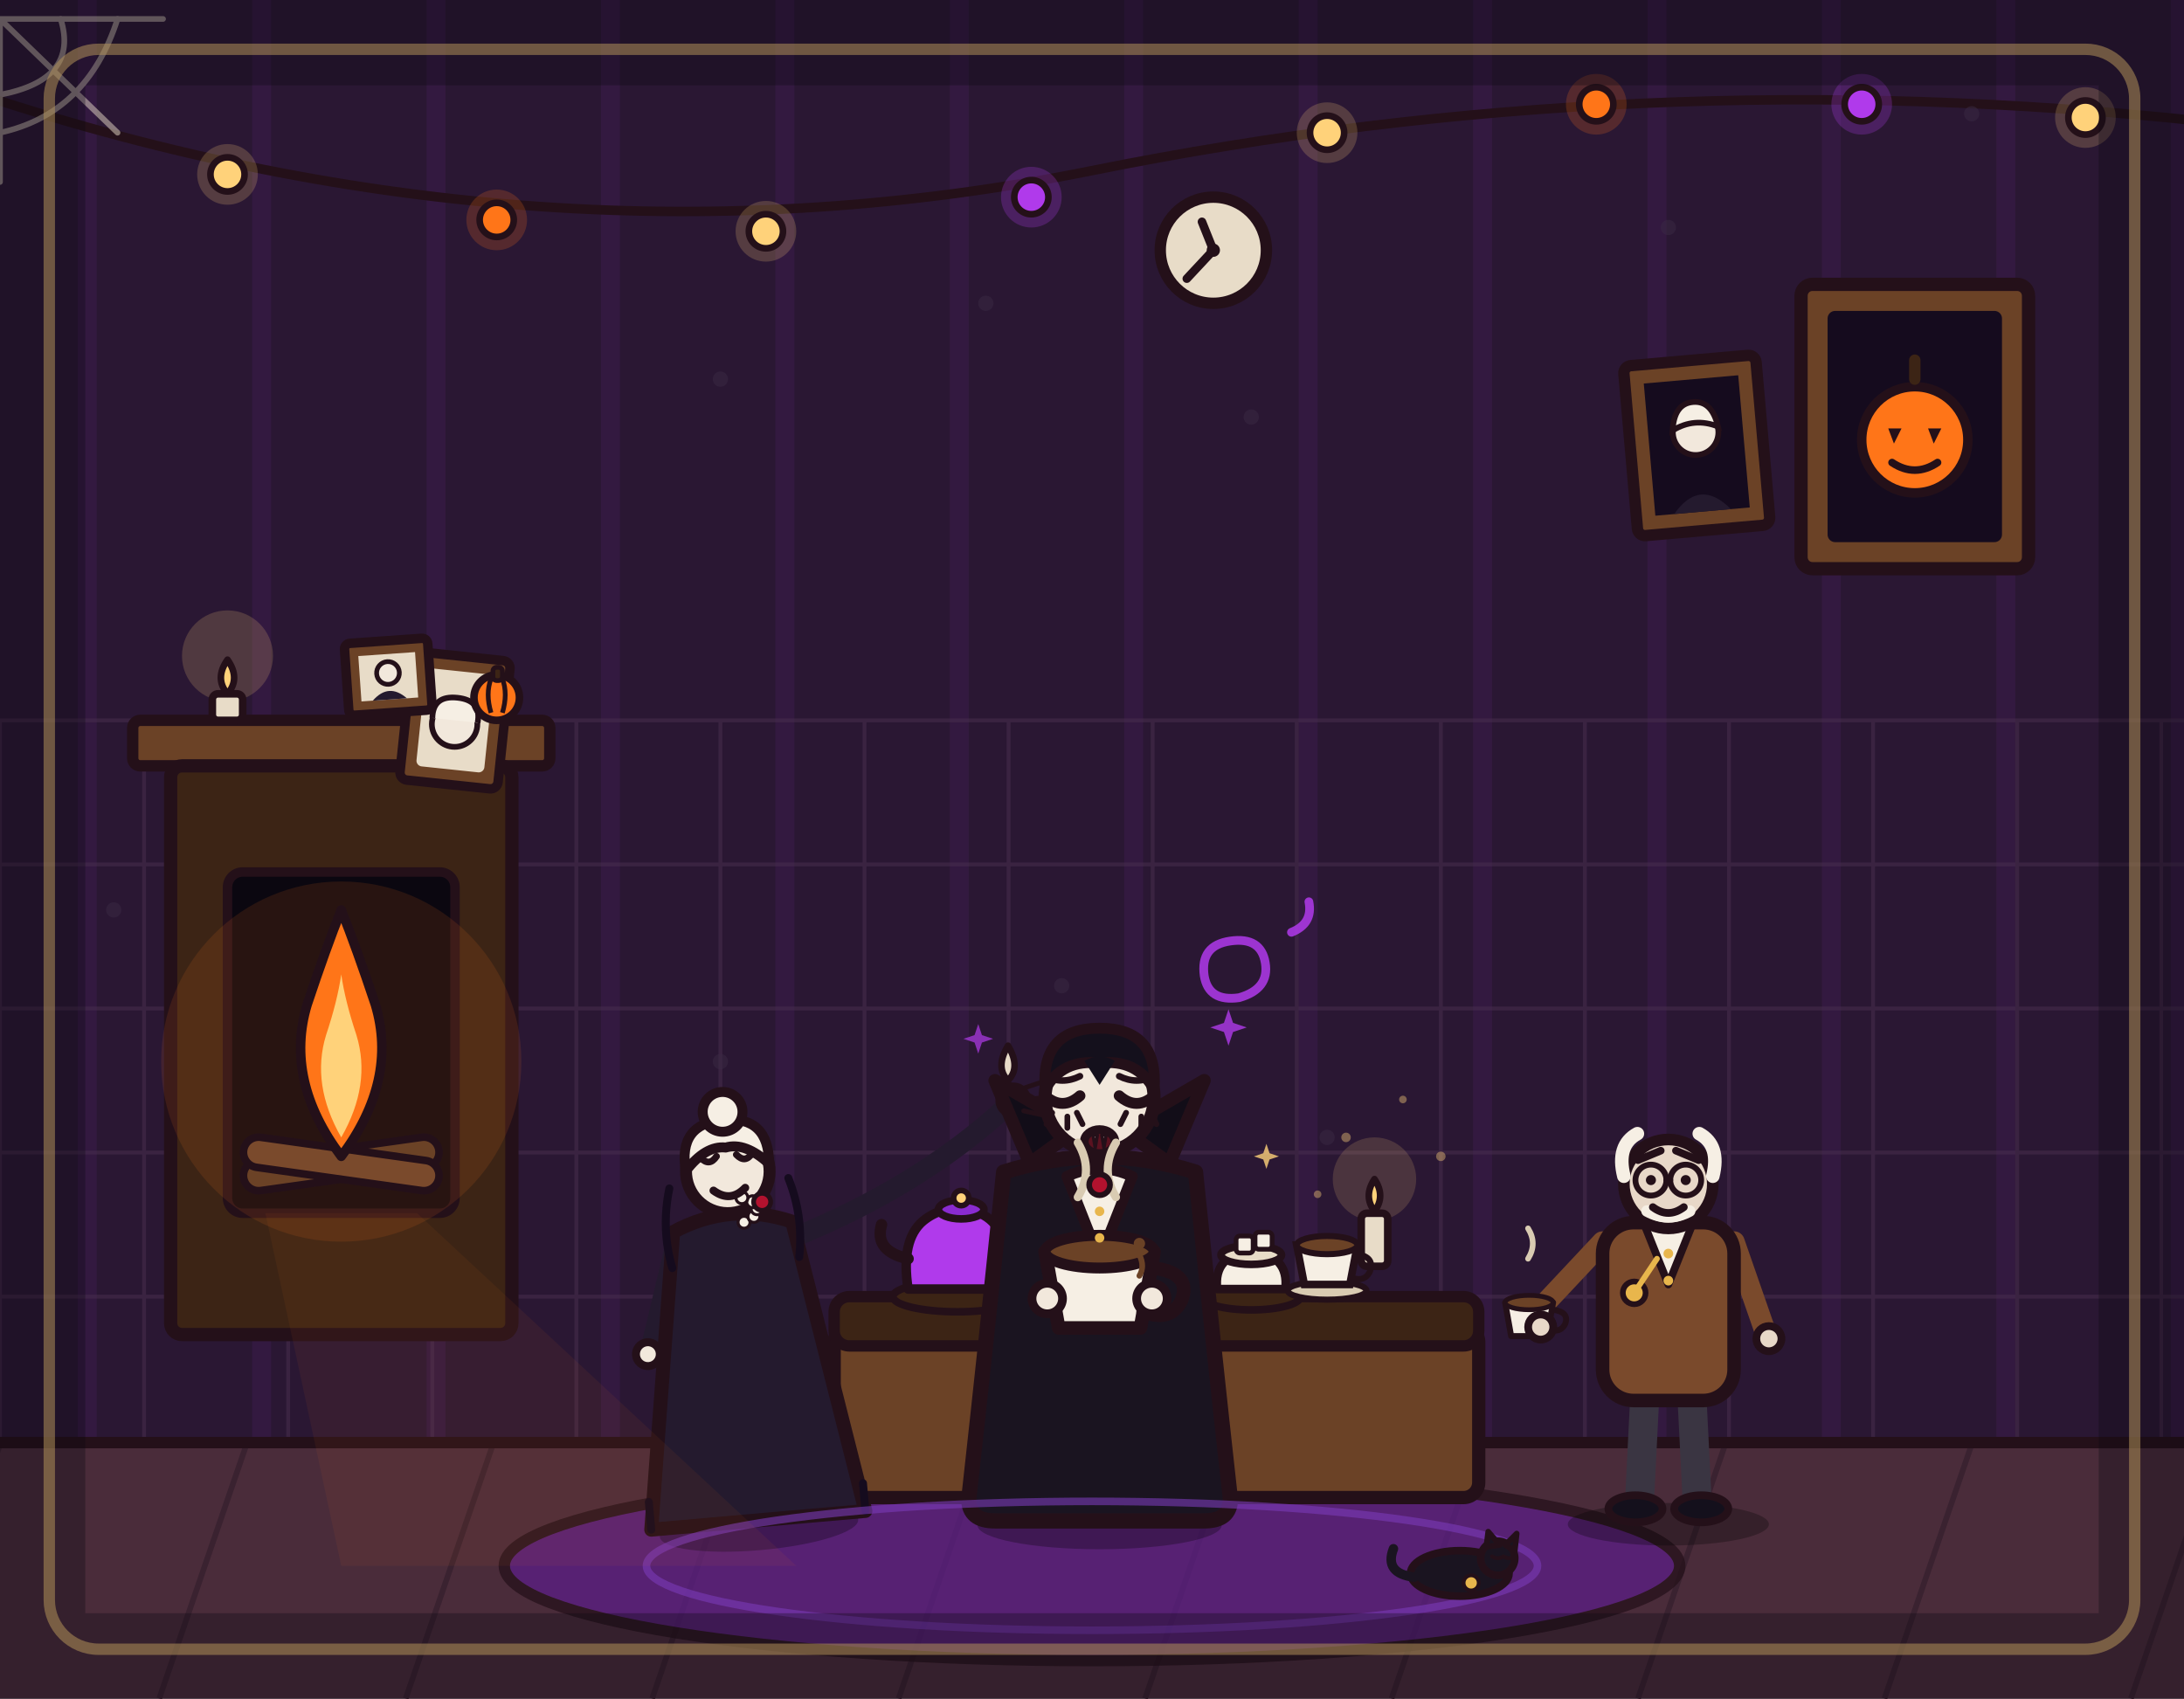
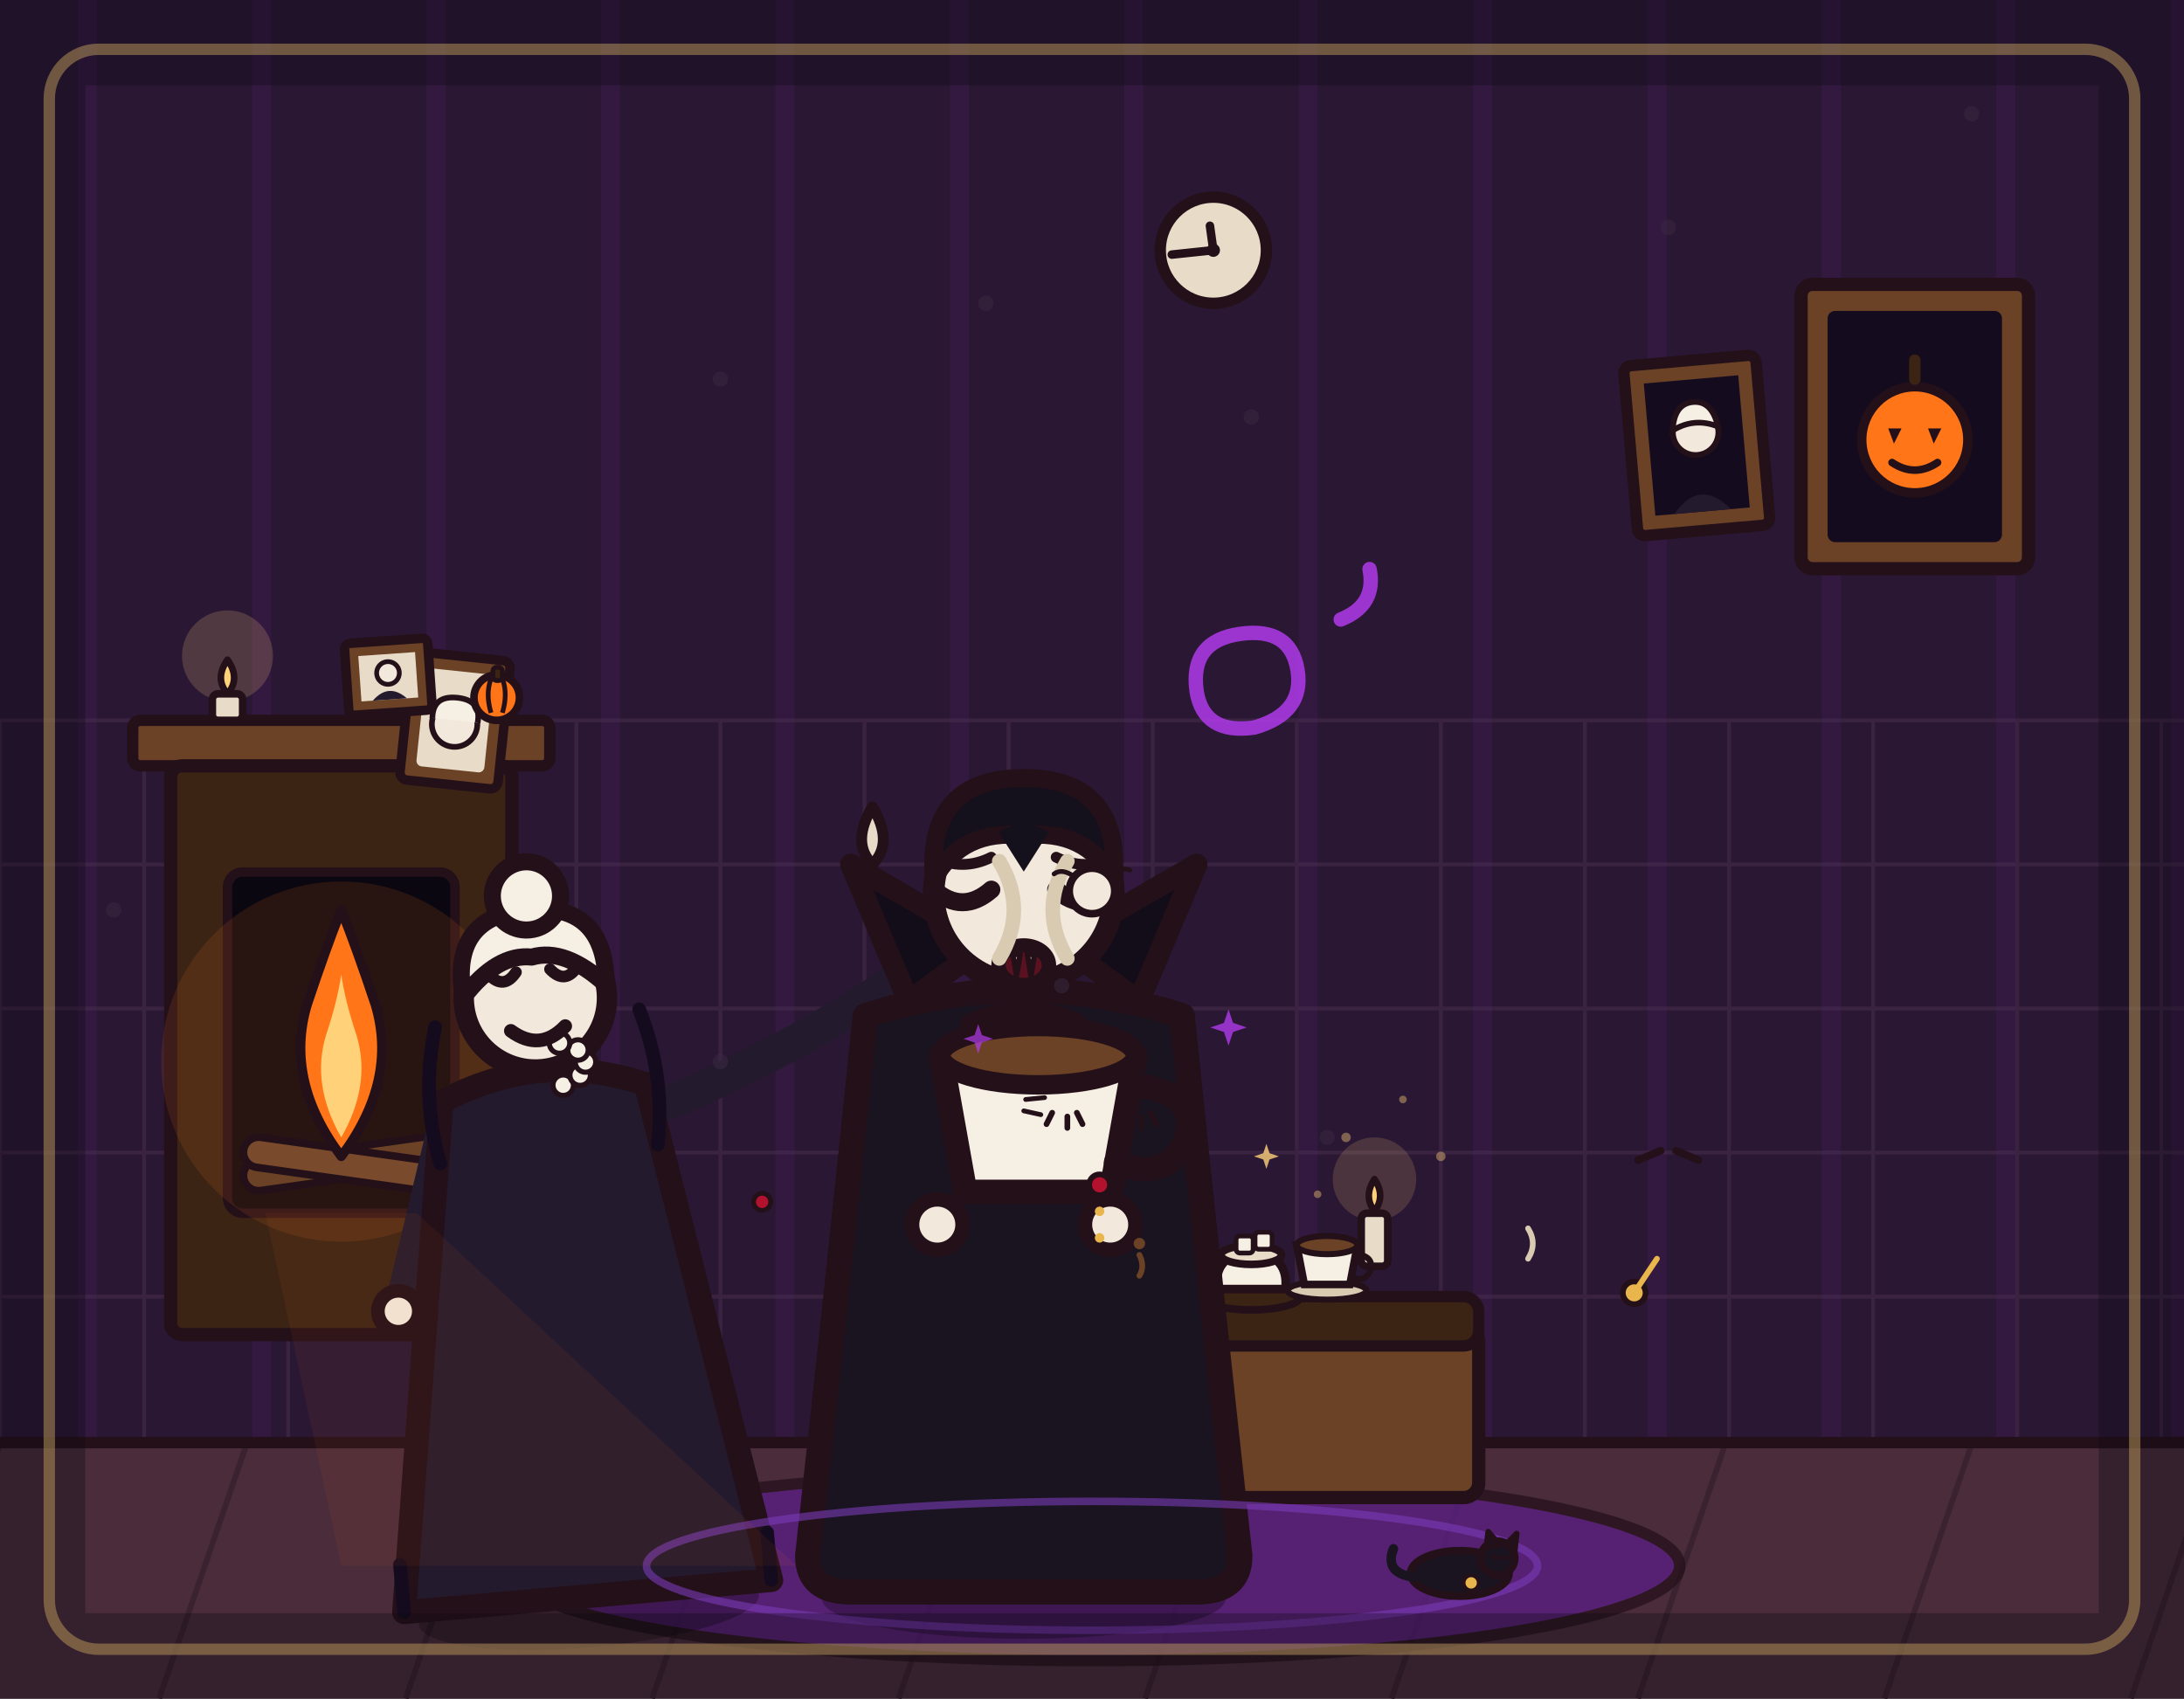
<svg xmlns="http://www.w3.org/2000/svg" viewBox="0 0 1152 896" width="1152" height="896">
  <rect x="0" y="0" width="1152" height="896" fill="#2a1733" />
  <path d="M46 0V762M138 0V762M230 0V762M322 0V762M414 0V762M506 0V762M598 0V762M690 0V762M782 0V762M874 0V762M966 0V762M1058 0V762M1150 0V762" stroke="#b03aeb" stroke-width="10" opacity=".07" fill="none" />
  <path d="M0 380V762M76 380V762M152 380V762M228 380V762M304 380V762M380 380V762M456 380V762M532 380V762M608 380V762M684 380V762M760 380V762M836 380V762M912 380V762M988 380V762M1064 380V762M1140 380V762M0 380H1152M0 456H1152M0 532H1152M0 608H1152M0 684H1152M0 760H1152" stroke="#4a3050" stroke-width="2" opacity=".5" fill="none" />
-   <path d="M-10 50 Q288 148 576 90 Q864 32 1162 64" fill="none" stroke="#241019" stroke-width="5" stroke-linecap="round" />
-   <circle cx="120" cy="92" r="16" fill="#ffd27a" opacity=".2" />
-   <circle cx="120" cy="92" r="9" fill="#ffd27a" stroke="#241019" stroke-width="3.5" />
-   <circle cx="262" cy="116" r="16" fill="#ff7518" opacity=".2" />
-   <circle cx="262" cy="116" r="9" fill="#ff7518" stroke="#241019" stroke-width="3.5" />
-   <circle cx="404" cy="122" r="16" fill="#ffd27a" opacity=".2" />
-   <circle cx="404" cy="122" r="9" fill="#ffd27a" stroke="#241019" stroke-width="3.5" />
-   <circle cx="544" cy="104" r="16" fill="#b03aeb" opacity=".25" />
-   <circle cx="544" cy="104" r="9" fill="#b03aeb" stroke="#241019" stroke-width="3.5" />
-   <circle cx="700" cy="70" r="16" fill="#ffd27a" opacity=".2" />
-   <circle cx="700" cy="70" r="9" fill="#ffd27a" stroke="#241019" stroke-width="3.5" />
-   <circle cx="842" cy="55" r="16" fill="#ff7518" opacity=".2" />
-   <circle cx="842" cy="55" r="9" fill="#ff7518" stroke="#241019" stroke-width="3.5" />
-   <circle cx="982" cy="55" r="16" fill="#b03aeb" opacity=".25" />
-   <circle cx="982" cy="55" r="9" fill="#b03aeb" stroke="#241019" stroke-width="3.5" />
-   <circle cx="1100" cy="62" r="16" fill="#ffd27a" opacity=".2" />
-   <circle cx="1100" cy="62" r="9" fill="#ffd27a" stroke="#241019" stroke-width="3.5" />
  <g>
    <rect x="950" y="150" width="120" height="150" rx="6" fill="#6b4226" stroke="#241019" stroke-width="7" stroke-linejoin="round" />
    <rect x="964" y="164" width="92" height="122" rx="4" fill="#150b1e" />
    <circle cx="1010" cy="232" r="28" fill="#ff7518" stroke="#241019" stroke-width="5" />
    <path d="M1010 200 L1010 190" stroke="#3c2415" stroke-width="6" stroke-linecap="round" />
    <path d="M996 226 L1003 226 L999 234 Z" fill="#241019" />
    <path d="M1017 226 L1024 226 L1020 234 Z" fill="#241019" />
    <path d="M998 244 Q1010 252 1022 244" fill="none" stroke="#241019" stroke-width="4" stroke-linecap="round" />
  </g>
  <g>
    <rect x="70" y="380" width="220" height="24" rx="4" fill="#6b4226" stroke="#241019" stroke-width="6" stroke-linejoin="round" />
    <rect x="90" y="404" width="180" height="300" rx="6" fill="#3c2415" stroke="#241019" stroke-width="7" stroke-linejoin="round" />
    <rect x="120" y="460" width="120" height="180" rx="8" fill="#0b0710" stroke="#241019" stroke-width="5" stroke-linejoin="round" />
    <circle cx="180" cy="560" r="95" fill="#ff7518" opacity=".12" />
    <rect x="128" y="606" width="104" height="16" rx="8" fill="#6b4226" stroke="#241019" stroke-width="4" transform="rotate(-8 180 614)" />
    <rect x="128" y="606" width="104" height="16" rx="8" fill="#7a4a2c" stroke="#241019" stroke-width="4" transform="rotate(8 180 614)" />
    <path d="M180 610 Q150 570 162 530 Q172 500 180 480 Q188 500 198 530 Q210 570 180 610 Z" fill="#ff7518" stroke="#241019" stroke-width="5" stroke-linejoin="round" />
    <path d="M180 600 Q164 572 172 546 Q178 528 180 514 Q182 528 188 546 Q196 572 180 600 Z" fill="#ffd27a" />
    <g transform="translate(120 380)">
      <circle cx="0" cy="-34" r="24" fill="#ffd27a" opacity=".18" />
      <rect x="-8" y="-14" width="16" height="14" rx="3" fill="#e8dcc8" stroke="#241019" stroke-width="4" />
      <path d="M0 -32 Q7 -22 0 -14 Q-7 -22 0 -32 Z" fill="#ffd27a" stroke="#241019" stroke-width="3.5" stroke-linejoin="round" />
    </g>
    <g transform="translate(240 380) rotate(6)">
      <rect x="-26" y="-34" width="52" height="68" rx="4" fill="#6b4226" stroke="#241019" stroke-width="5" stroke-linejoin="round" />
      <rect x="-18" y="-26" width="36" height="52" rx="3" fill="#e8dcc8" />
      <circle cx="0" cy="2" r="12" fill="#f2e8dc" stroke="#241019" stroke-width="3" />
      <path d="M-12 0 Q-13 -12 0 -12 Q13 -12 12 0" fill="#f6efe4" stroke="#241019" stroke-width="3" />
    </g>
  </g>
  <rect x="0" y="760" width="1152" height="136" fill="#4a2c3a" />
  <path d="M0 762 L-46 896M130 762 L84 896M260 762 L214 896M390 762 L344 896M520 762 L474 896M650 762 L604 896M780 762 L734 896M910 762 L864 896M1040 762 L994 896M1170 762 L1124 896" stroke="#3a2230" stroke-width="3" fill="none" />
  <line x1="0" y1="761" x2="1152" y2="761" stroke="#241019" stroke-width="6" stroke-linecap="round" />
  <ellipse cx="576" cy="826" rx="310" ry="50" fill="#5b1e86" stroke="#241019" stroke-width="6" stroke-linejoin="round" opacity=".75" />
  <rect x="440" y="700" width="340" height="90" rx="8" fill="#6b4226" stroke="#241019" stroke-width="7" stroke-linejoin="round" />
  <rect x="440" y="684" width="340" height="26" rx="8" fill="#3c2415" stroke="#241019" stroke-width="6" stroke-linejoin="round" />
  <g transform="translate(505 660)">
    <ellipse cx="0" cy="24" rx="34" ry="8" fill="#3c2415" stroke="#241019" stroke-width="4" />
    <path d="M-26 20 Q-30 -6 -18 -16 Q-8 -24 4 -22 Q22 -20 26 0 Q28 14 20 20 Z" fill="#b03aeb" stroke="#241019" stroke-width="5" stroke-linejoin="round" />
    <path d="M-26 4 Q-44 0 -40 -14" fill="none" stroke="#241019" stroke-width="6" stroke-linecap="round" />
    <path d="M26 2 Q40 6 38 16" fill="none" stroke="#241019" stroke-width="6" stroke-linecap="round" />
    <ellipse cx="2" cy="-22" rx="12" ry="5" fill="#8a2bd0" stroke="#241019" stroke-width="4" />
    <circle cx="2" cy="-28" r="4" fill="#ffd27a" stroke="#241019" stroke-width="3" />
  </g>
  <g transform="translate(660 668)">
    <ellipse cx="0" cy="16" rx="26" ry="7" fill="#3c2415" stroke="#241019" stroke-width="4" />
    <path d="M-18 12 Q-20 -6 0 -8 Q20 -6 18 12 Z" fill="#f6efe4" stroke="#241019" stroke-width="4.5" stroke-linejoin="round" />
    <ellipse cx="0" cy="-6" rx="16" ry="5" fill="#e8dcc8" stroke="#241019" stroke-width="4" />
  </g>
  <g transform="translate(725 652)">
    <circle cx="0" cy="-30" r="22" fill="#ffd27a" opacity=".16" />
    <rect x="-7" y="-12" width="14" height="28" rx="3" fill="#e8dcc8" stroke="#241019" stroke-width="4" />
    <path d="M0 -30 Q6 -21 0 -13 Q-6 -21 0 -30 Z" fill="#ffd27a" stroke="#241019" stroke-width="3.5" stroke-linejoin="round" />
  </g>
-   <g transform="translate(400 802) scale(1.05) rotate(-5)">
+   <g transform="translate(310 842) scale(1.8) rotate(-5)">
    <ellipse cx="0" cy="4" rx="50" ry="11" fill="#000000" opacity=".28" />
    <path d="M-30 -140 L-46 -92" fill="none" stroke="#241a2e" stroke-width="10" stroke-linecap="round" />
    <circle cx="-48" cy="-88" r="6" fill="#f2e8dc" stroke="#241019" stroke-width="4" stroke-linejoin="round" />
    <path d="M30 -140 Q95 -160 142 -196" fill="none" stroke="#241a2e" stroke-width="10" stroke-linecap="round" />
    <circle cx="146" cy="-199" r="7" fill="#f2e8dc" stroke="#241019" stroke-width="4" stroke-linejoin="round" />
    <path d="M-30 -148 L-54 0 L54 0 L30 -148 Q0 -161 -30 -148 Z" fill="#241a2e" stroke="#241019" stroke-width="7" stroke-linejoin="round" />
    <path d="M-54 0 L-54 -14 M54 0 L54 -14" stroke="#150b1e" stroke-width="4" stroke-linecap="round" />
    <circle cx="0" cy="-176" r="21" fill="#f2e8dc" stroke="#241019" stroke-width="6" stroke-linejoin="round" />
    <path d="M-21 -178 Q-23 -202 0 -202 Q23 -202 21 -178 Q10 -190 0 -188 Q-10 -190 -21 -178 Z" fill="#f6efe4" stroke="#241019" stroke-width="5" stroke-linejoin="round" />
    <circle cx="0" cy="-206" r="10" fill="#f6efe4" stroke="#241019" stroke-width="5" stroke-linejoin="round" />
    <circle cx="5.9" cy="-149.8" r="3" fill="#f6efe4" stroke="#241019" stroke-width="1.5" stroke-linejoin="round" />
    <circle cx="11.1" cy="-152.3" r="3" fill="#f6efe4" stroke="#241019" stroke-width="1.5" stroke-linejoin="round" />
    <circle cx="13" cy="-156" r="3" fill="#f6efe4" stroke="#241019" stroke-width="1.5" stroke-linejoin="round" />
    <circle cx="11.1" cy="-159.7" r="3" fill="#f6efe4" stroke="#241019" stroke-width="1.5" stroke-linejoin="round" />
    <circle cx="5.9" cy="-162.2" r="3" fill="#f6efe4" stroke="#241019" stroke-width="1.5" stroke-linejoin="round" />
    <path d="M-13 -184 Q-9 -179 -5 -184" fill="none" stroke="#241019" stroke-width="3.4" stroke-linecap="round" />
    <path d="M5 -184 Q9 -179 13 -184" fill="none" stroke="#241019" stroke-width="3.4" stroke-linecap="round" />
    <path d="M-8 -167 Q0 -160 8 -167" fill="none" stroke="#241019" stroke-width="4" stroke-linecap="round" />
    <path d="M-30 -170 Q-36 -150 -32 -130" fill="none" stroke="#150b1e" stroke-width="4" stroke-linecap="round" />
    <path d="M30 -170 Q36 -150 32 -130" fill="none" stroke="#150b1e" stroke-width="4" stroke-linecap="round" />
  </g>
-   <g transform="translate(580 800) scale(1.15)">
+   <g transform="translate(540 836) scale(1.9)">
    <ellipse cx="0" cy="4" rx="56" ry="11" fill="#000000" opacity=".28" />
    <path d="M-12 -62 L-16 -6" fill="none" stroke="#241a2e" stroke-width="15" stroke-linecap="round" />
    <path d="M12 -62 L16 -6" fill="none" stroke="#241a2e" stroke-width="15" stroke-linecap="round" />
    <ellipse cx="-18" cy="-4" rx="15" ry="7" fill="#14101c" stroke="#241019" stroke-width="4" stroke-linejoin="round" />
    <ellipse cx="18" cy="-4" rx="15" ry="7" fill="#14101c" stroke="#241019" stroke-width="4" stroke-linejoin="round" />
    <path d="M-38 -148 L-26 -104" fill="none" stroke="#1a1420" stroke-width="11" stroke-linecap="round" />
    <path d="M38 -148 L26 -104" fill="none" stroke="#1a1420" stroke-width="11" stroke-linecap="round" />
    <path d="M-44 -158 Q-52 -80 -60 -8 Q-60 2 -48 2 L48 2 Q60 2 60 -8 Q52 -80 44 -158 Q0 -172 -44 -158 Z" fill="#1a1420" stroke="#241019" stroke-width="7" stroke-linejoin="round" />
    <path d="M-32 -162 L-48 -200 L-10 -178 Z" fill="#120d18" stroke="#241019" stroke-width="6" stroke-linejoin="round" />
    <path d="M32 -162 L48 -200 L10 -178 Z" fill="#120d18" stroke="#241019" stroke-width="6" stroke-linejoin="round" />
    <path d="M-15 -156 L0 -118 L15 -156 Q0 -163 -15 -156 Z" fill="#f6efe4" stroke="#241019" stroke-width="5" stroke-linejoin="round" />
    <circle cx="0" cy="-192" r="25" fill="#f2e8dc" stroke="#241019" stroke-width="6" stroke-linejoin="round" />
    <path d="M-25 -196 Q-27 -224 0 -224 Q27 -224 25 -196 Q17 -210 0 -208 Q-17 -210 -25 -196 Z" fill="#14101c" stroke="#241019" stroke-width="5" stroke-linejoin="round" />
    <path d="M-7 -209 L0 -198 L7 -209 Q0 -213 -7 -209 Z" fill="#14101c" />
    <path d="M-25 -202 Q-17 -198 -9 -202" fill="none" stroke="#241019" stroke-width="3" stroke-linecap="round" />
    <path d="M9 -202 Q17 -198 25 -202" fill="none" stroke="#241019" stroke-width="3" stroke-linecap="round" />
    <path d="M-25 -193 Q-17 -186 -9 -193" fill="none" stroke="#241019" stroke-width="5" stroke-linecap="round" />
    <path d="M9 -193 Q17 -186 25 -193" fill="none" stroke="#241019" stroke-width="5" stroke-linecap="round" />
    <ellipse cx="0" cy="-172" rx="7" ry="5.5" fill="#5b1220" stroke="#241019" stroke-width="4" stroke-linejoin="round" />
    <path d="M-3 -175 L-1 -175 L-2 -169 Z" fill="#ffffff" stroke="#241019" stroke-width="1.5" stroke-linejoin="round" />
    <path d="M1 -175 L3 -175 L2 -169 Z" fill="#ffffff" stroke="#241019" stroke-width="1.5" stroke-linejoin="round" />
    <path d="M-42 -216 Q-36 -206 -42 -200 Q-48 -206 -42 -216 Z" fill="#e8dcc8" stroke="#241019" stroke-width="3" stroke-linejoin="round" />
-     <g transform="translate(0 -104) scale(1.25)">
+     <g transform="translate(4 -128) scale(1.35)">
      <path d="M-8 -34 q6 -10 0 -20" fill="none" stroke="#d9cbb2" stroke-width="3" stroke-linecap="round" />
      <path d="M6 -34 q-6 -10 0 -20" fill="none" stroke="#d9cbb2" stroke-width="3" stroke-linecap="round" />
      <path d="M-20 -14 L20 -14 L15 14 L-15 14 Z" fill="#f6efe4" stroke="#241019" stroke-width="5" stroke-linejoin="round" />
      <path d="M20 -8 Q34 -6 30 4 Q26 12 16 8" fill="none" stroke="#241019" stroke-width="5" stroke-linecap="round" />
      <ellipse cx="0" cy="-14" rx="20" ry="6" fill="#6b4226" stroke="#241019" stroke-width="4" stroke-linejoin="round" />
    </g>
    <circle cx="-24" cy="-100" r="7" fill="#f2e8dc" stroke="#241019" stroke-width="4" stroke-linejoin="round" />
    <circle cx="24" cy="-100" r="7" fill="#f2e8dc" stroke="#241019" stroke-width="4" stroke-linejoin="round" />
    <g transform="translate(64 -238)" fill="none" stroke="#b03aeb" stroke-width="4" stroke-linecap="round" opacity=".85">
      <path d="M0 0 Q14 -4 12 -16 Q10 -28 -4 -26 Q-18 -24 -16 -10 Q-14 2 0 0 Z" />
      <path d="M24 -30 Q34 -34 32 -44" />
    </g>
-   </g>
-   <g transform="translate(880 800) scale(1.02)">
-     <ellipse cx="0" cy="4" rx="52" ry="11" fill="#000000" opacity=".28" />
-     <path d="M-12 -66 L-15 -6" fill="none" stroke="#3a3542" stroke-width="15" stroke-linecap="round" />
-     <path d="M12 -66 L15 -6" fill="none" stroke="#3a3542" stroke-width="15" stroke-linecap="round" />
-     <ellipse cx="-17" cy="-4" rx="14" ry="7" fill="#14101c" stroke="#241019" stroke-width="4" stroke-linejoin="round" />
-     <ellipse cx="17" cy="-4" rx="14" ry="7" fill="#14101c" stroke="#241019" stroke-width="4" stroke-linejoin="round" />
-     <path d="M-34 -142 L-64 -110" fill="none" stroke="#7a4a2c" stroke-width="11" stroke-linecap="round" />
-     <g transform="translate(-72 -102) scale(.62)">
-       <path d="M-20 -14 L20 -14 L15 14 L-15 14 Z" fill="#f6efe4" stroke="#241019" stroke-width="5" stroke-linejoin="round" />
-       <path d="M20 -8 Q34 -6 30 4 Q26 12 16 8" fill="none" stroke="#241019" stroke-width="5" stroke-linecap="round" />
-       <ellipse cx="0" cy="-14" rx="20" ry="6" fill="#6b4226" stroke="#241019" stroke-width="4" stroke-linejoin="round" />
-     </g>
-     <circle cx="-66" cy="-98" r="6.5" fill="#e8d8c8" stroke="#241019" stroke-width="4" stroke-linejoin="round" />
-     <path d="M34 -142 L50 -96" fill="none" stroke="#7a4a2c" stroke-width="11" stroke-linecap="round" />
-     <circle cx="52" cy="-92" r="6.5" fill="#e8d8c8" stroke="#241019" stroke-width="4" stroke-linejoin="round" />
-     <rect x="-34" y="-152" width="68" height="92" rx="16" fill="#7a4a2c" stroke="#241019" stroke-width="7" stroke-linejoin="round" />
-     <path d="M-12 -150 L0 -120 L12 -150 Z" fill="#f6efe4" stroke="#241019" stroke-width="4" stroke-linejoin="round" />
-     <circle cx="0" cy="-136" r="2.5" fill="#e8b64c" />
-     <circle cx="0" cy="-122" r="2.5" fill="#e8b64c" />
-     <circle cx="0" cy="-172" r="23" fill="#e8d8c8" stroke="#241019" stroke-width="6" stroke-linejoin="round" />
-     <path d="M-23 -176 Q-27 -192 -16 -198" fill="none" stroke="#f6efe4" stroke-width="7" stroke-linecap="round" />
-     <path d="M23 -176 Q27 -192 16 -198" fill="none" stroke="#f6efe4" stroke-width="7" stroke-linecap="round" />
-     <circle cx="-9" cy="-174" r="2.6" fill="#241019" />
-     <circle cx="9" cy="-174" r="2.6" fill="#241019" />
-     <circle cx="-9" cy="-174" r="8" fill="none" stroke="#241019" stroke-width="3" stroke-linejoin="round" />
-     <circle cx="9" cy="-174" r="8" fill="none" stroke="#241019" stroke-width="3" stroke-linejoin="round" />
-     <line x1="-1" y1="-174" x2="1" y2="-174" stroke="#241019" stroke-width="3" stroke-linecap="round" />
-     <path d="M-11 -158 Q0 -152 11 -158" fill="none" stroke="#f6efe4" stroke-width="6" stroke-linecap="round" />
-     <path d="M-8 -160 Q0 -154 8 -160" fill="none" stroke="#241019" stroke-width="4" stroke-linecap="round" />
  </g>
  <g fill="#3a2a44" opacity=".5">
    <circle cx="380" cy="200" r="4" />
    <circle cx="520" cy="160" r="4" />
    <circle cx="660" cy="220" r="4" />
    <circle cx="880" cy="120" r="4" />
    <circle cx="1040" cy="60" r="4" />
    <circle cx="60" cy="480" r="4" />
    <circle cx="380" cy="560" r="4" />
    <circle cx="560" cy="520" r="4" />
    <circle cx="700" cy="600" r="4" />
  </g>
  <g>
    <circle cx="640" cy="132" r="28" fill="#e8dcc8" stroke="#241019" stroke-width="6" />
-     <line x1="640" y1="132" x2="634" y2="117" stroke="#241019" stroke-width="4.5" stroke-linecap="round" />
-     <line x1="640" y1="132" x2="626" y2="147" stroke="#241019" stroke-width="4.5" stroke-linecap="round" />
+     <line x1="640" y1="132" x2="618.1" y2="134.3" stroke="#241019" stroke-width="4.5" stroke-linecap="round" />
+     <line x1="640" y1="132" x2="638.2" y2="119.1" stroke="#241019" stroke-width="4.5" stroke-linecap="round" />
    <circle cx="640" cy="132" r="3.5" fill="#241019" />
  </g>
  <ellipse cx="576" cy="826" rx="235" ry="34" fill="none" stroke="#7a3ab8" stroke-width="4" opacity=".6" />
  <g transform="rotate(-4 205 360)">
    <rect x="183" y="338" width="44" height="38" rx="3" fill="#6b4226" stroke="#241019" stroke-width="5" />
    <rect x="190" y="345" width="30" height="24" fill="#e8dcc8" />
    <circle cx="205" cy="355" r="6" fill="#f2e8dc" stroke="#241019" stroke-width="2.5" />
    <path d="M196 369 Q205 360 214 369 L214 369 L196 369 Z" fill="#241a2e" />
  </g>
  <circle cx="262" cy="368" r="12" fill="#ff7518" stroke="#241019" stroke-width="4" />
  <path d="M259 358 Q256 366 259 376 M265 358 Q268 366 265 376" stroke="#241019" stroke-width="2.5" fill="none" />
  <rect x="260" y="352" width="5" height="7" rx="2" fill="#3c2415" stroke="#241019" stroke-width="2.5" />
  <g transform="translate(700 668) scale(.8)">
    <ellipse cx="0" cy="16" rx="26" ry="6" fill="#d9cbb2" stroke="#241019" stroke-width="4" />
    <path d="M-20 -14 L20 -14 L15 12 L-15 12 Z" fill="#f6efe4" stroke="#241019" stroke-width="5" />
    <path d="M20 -8 Q32 -6 28 4 Q24 11 15 7" fill="none" stroke="#241019" stroke-width="4" />
    <ellipse cx="0" cy="-14" rx="20" ry="6" fill="#6b4226" stroke="#241019" stroke-width="4" />
  </g>
  <rect x="652" y="652" width="9" height="9" rx="2" fill="#f6efe4" stroke="#241019" stroke-width="2.5" />
  <rect x="662" y="650" width="9" height="9" rx="2" fill="#f6efe4" stroke="#241019" stroke-width="2.5" />
  <circle cx="580" cy="625" r="5.5" fill="#b3122e" stroke="#241019" stroke-width="3" />
  <circle cx="580" cy="639" r="2.5" fill="#e8b64c" />
  <circle cx="580" cy="653" r="2.5" fill="#e8b64c" />
  <circle cx="402" cy="634" r="4.5" fill="#b3122e" stroke="#241019" stroke-width="2.5" />
  <circle cx="862" cy="682" r="6" fill="#e8b64c" stroke="#241019" stroke-width="3" />
  <path d="M862 682 L874 664" stroke="#e8b64c" stroke-width="3" stroke-linecap="round" />
  <path d="M806 664 q5 -8 0 -16" stroke="#d9cbb2" stroke-width="3" fill="none" stroke-linecap="round" />
  <g fill="#ffd27a" opacity=".4">
    <circle cx="710" cy="600" r="2.5" />
    <circle cx="740" cy="580" r="2" />
    <circle cx="760" cy="610" r="2.5" />
    <circle cx="695" cy="630" r="2" />
  </g>
-   <g stroke="#e8dcc8" stroke-width="3" opacity=".5" fill="none" stroke-linecap="round">
-     <path d="M0 10 L0 96 M0 10 L86 10 M0 10 L62 70" />
-     <path d="M32 10 Q42 42 0 50" />
-     <path d="M62 10 Q46 60 0 70" />
-   </g>
  <g stroke="#241019" stroke-width="3" stroke-linecap="round" fill="none">
    <path d="M555 587 l-3 6 M563 589 l0 6 M568 587 l3 6 M594 587 l-3 6 M602 589 l0 6 M607 587 l3 6" />
  </g>
  <circle cx="601" cy="656" r="3" fill="#6b4226" />
  <path d="M601 662 q3 6 0 11" stroke="#6b4226" stroke-width="3" fill="none" stroke-linecap="round" />
  <g stroke="#241019" stroke-width="2.5" stroke-linecap="round" fill="none">
    <path d="M540 574 l9 -3 M541 580 l10 -1 M540 586 l9 2" />
  </g>
  <path d="M140 640 L220 640 L420 826 L180 826 Z" fill="#ff7518" opacity=".06" />
  <g transform="translate(770 830)">
    <ellipse cx="0" cy="0" rx="26" ry="12" fill="#1a1420" stroke="#241019" stroke-width="4" />
    <circle cx="20" cy="-8" r="9" fill="#1a1420" stroke="#241019" stroke-width="4" />
    <path d="M14 -14 L15 -22 L21 -15 Z M24 -15 L30 -21 L29 -12 Z" fill="#1a1420" stroke="#241019" stroke-width="3" stroke-linejoin="round" />
    <path d="M-24 2 Q-40 0 -35 -13" fill="none" stroke="#1a1420" stroke-width="5" stroke-linecap="round" />
    <path d="M17 -9 q3 2 6 0 M23 -9 q3 2 6 0" stroke="#241019" stroke-width="2" fill="none" stroke-linecap="round" />
    <circle cx="6" cy="5" r="4" fill="#e8b64c" stroke="#241019" stroke-width="2" />
  </g>
  <g transform="rotate(-5 895 235)">
    <rect x="860" y="190" width="70" height="90" rx="4" fill="#6b4226" stroke="#241019" stroke-width="6" />
    <rect x="870" y="200" width="50" height="70" fill="#150b1e" />
    <circle cx="895" cy="228" r="12" fill="#f2e8dc" stroke="#241019" stroke-width="3" />
    <path d="M883 226 Q885 212 895 212 Q905 212 907 226 Q895 220 883 226 Z" fill="#f6efe4" stroke="#241019" stroke-width="3" />
    <path d="M880 270 Q895 252 910 270 L910 270 L880 270 Z" fill="#241a2e" />
  </g>
  <line x1="864" y1="612" x2="876" y2="607" stroke="#241019" stroke-width="4" stroke-linecap="round" />
  <line x1="896" y1="612" x2="884" y2="607" stroke="#241019" stroke-width="4" stroke-linecap="round" />
  <path d="M0 -12 L3 -3 L12 0 L3 3 L0 12 L-3 3 L-12 0 L-3 -3 Z" transform="translate(648 542) scale(.8)" fill="#b03aeb" opacity=".8" />
  <path d="M0 -12 L3 -3 L12 0 L3 3 L0 12 L-3 3 L-12 0 L-3 -3 Z" transform="translate(516 548) scale(.65)" fill="#b03aeb" opacity=".7" />
  <path d="M0 -12 L3 -3 L12 0 L3 3 L0 12 L-3 3 L-12 0 L-3 -3 Z" transform="translate(668 610) scale(.55)" fill="#ffd27a" opacity=".8" />
+   <circle cx="576" cy="470" r="12" fill="#f2e8dc" stroke="#241019" stroke-width="4" stroke-linejoin="round" stroke-linecap="round" />
+   <path d="M566 462 q-6 -4 -10 -1 M586 462 q5 -5 10 -3" fill="none" stroke="#241019" stroke-width="2.5" stroke-linecap="round" />
  <rect x="26" y="26" width="1100" height="844" rx="26" fill="none" stroke="#ffd27a" stroke-width="6" opacity=".55" />
  <rect x="0" y="0" width="1152" height="896" fill="none" stroke="#0b0710" stroke-width="90" opacity=".32" />
</svg>
